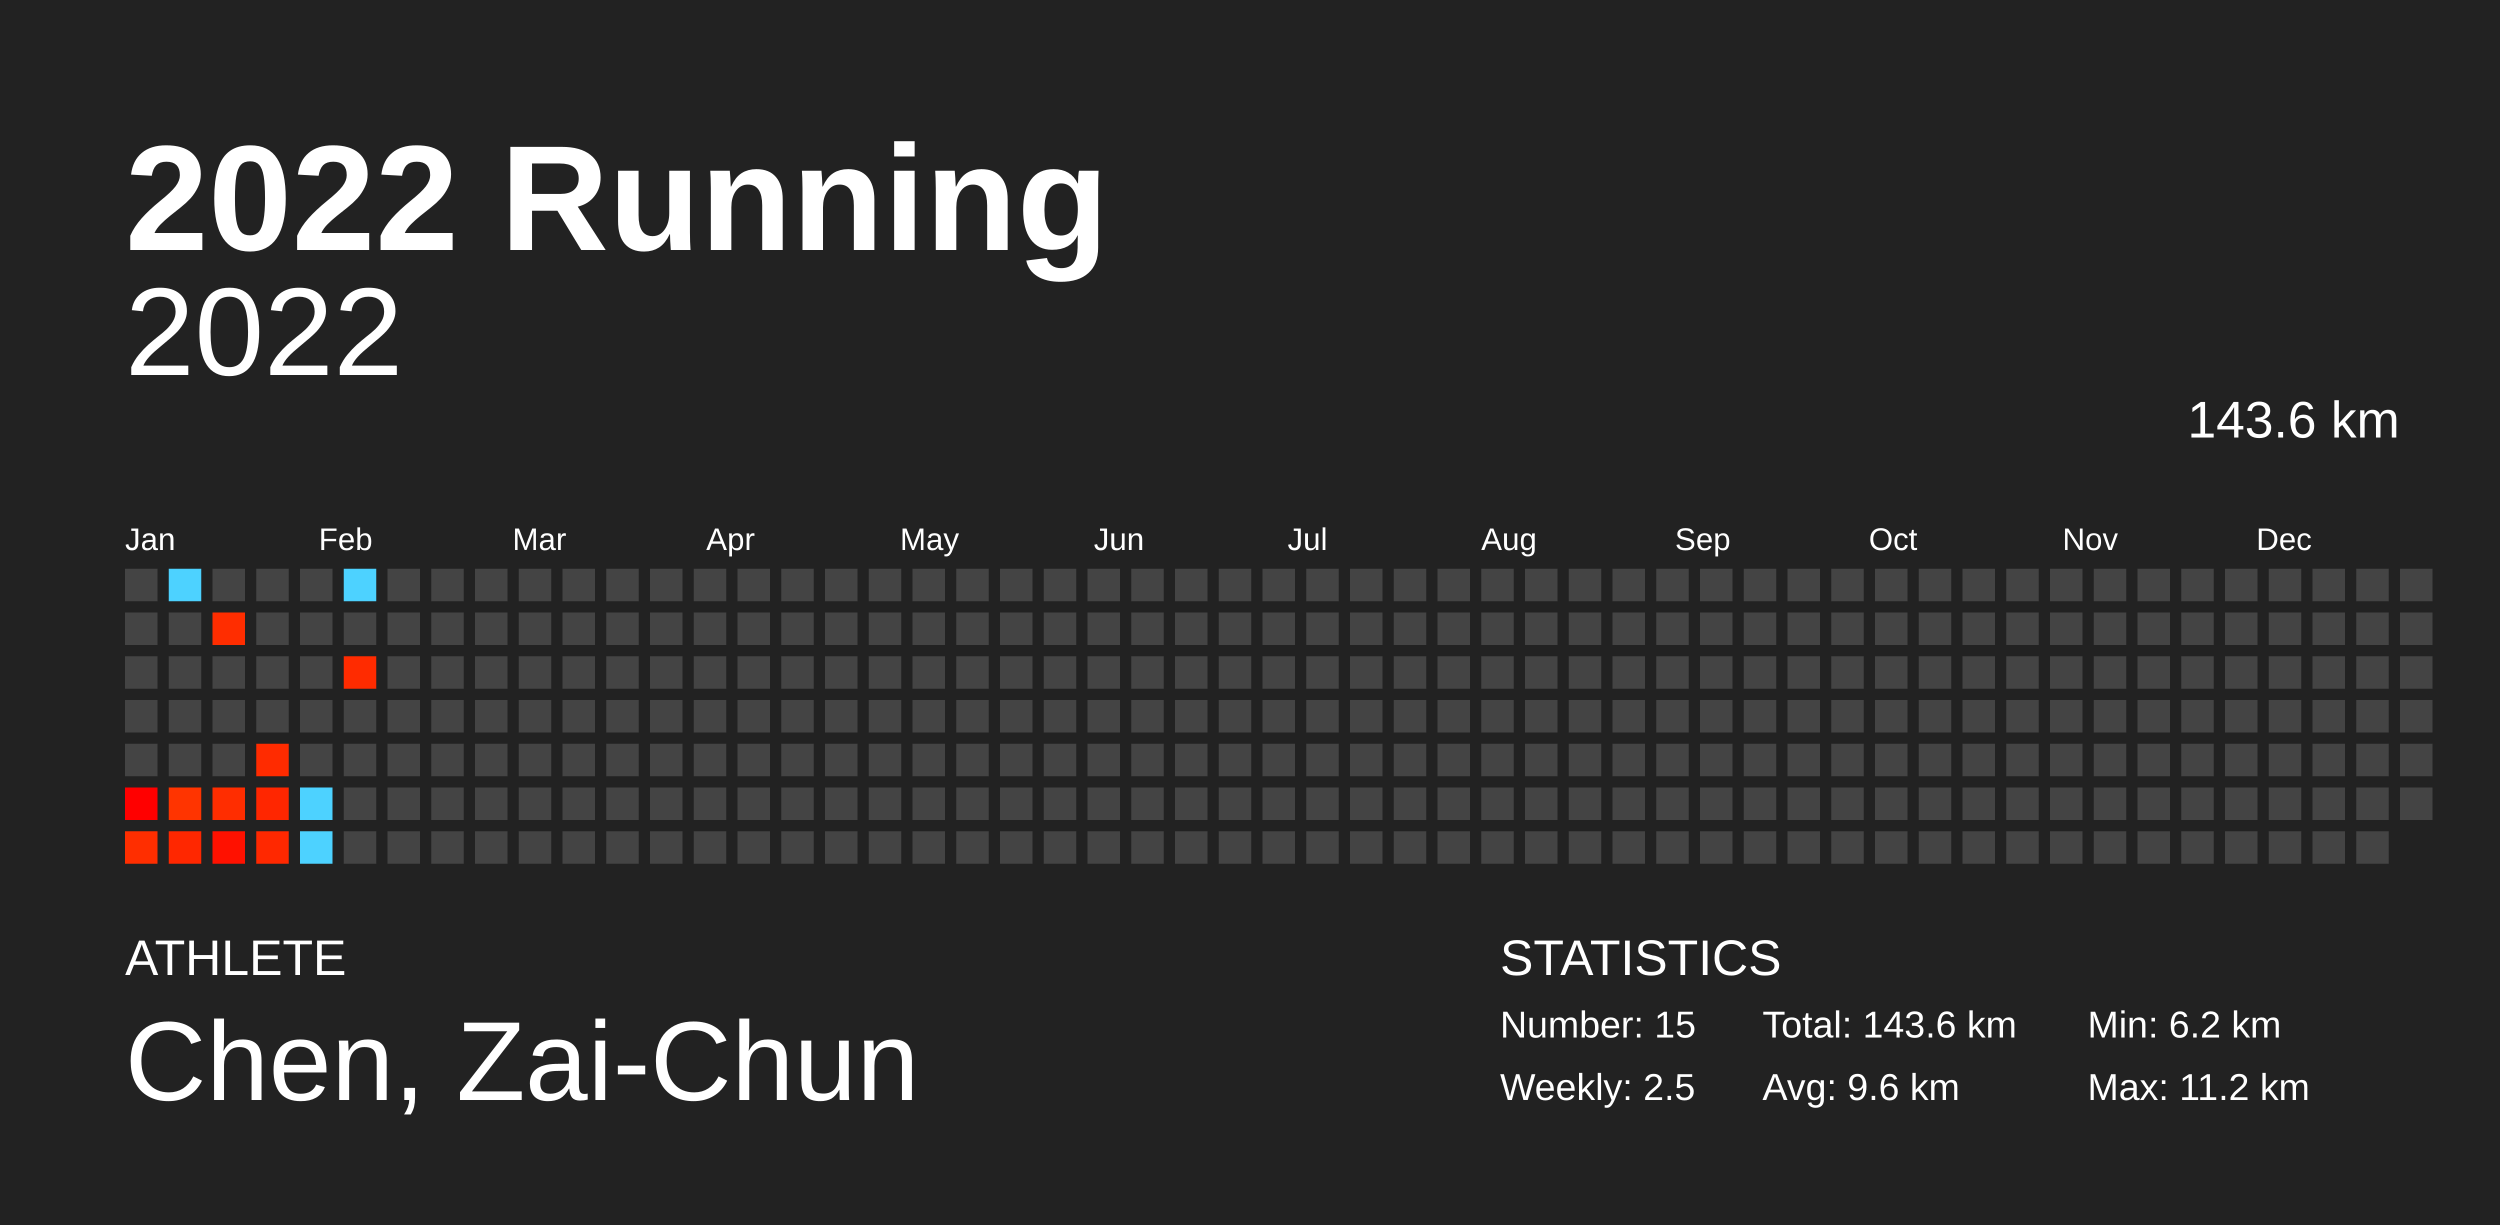
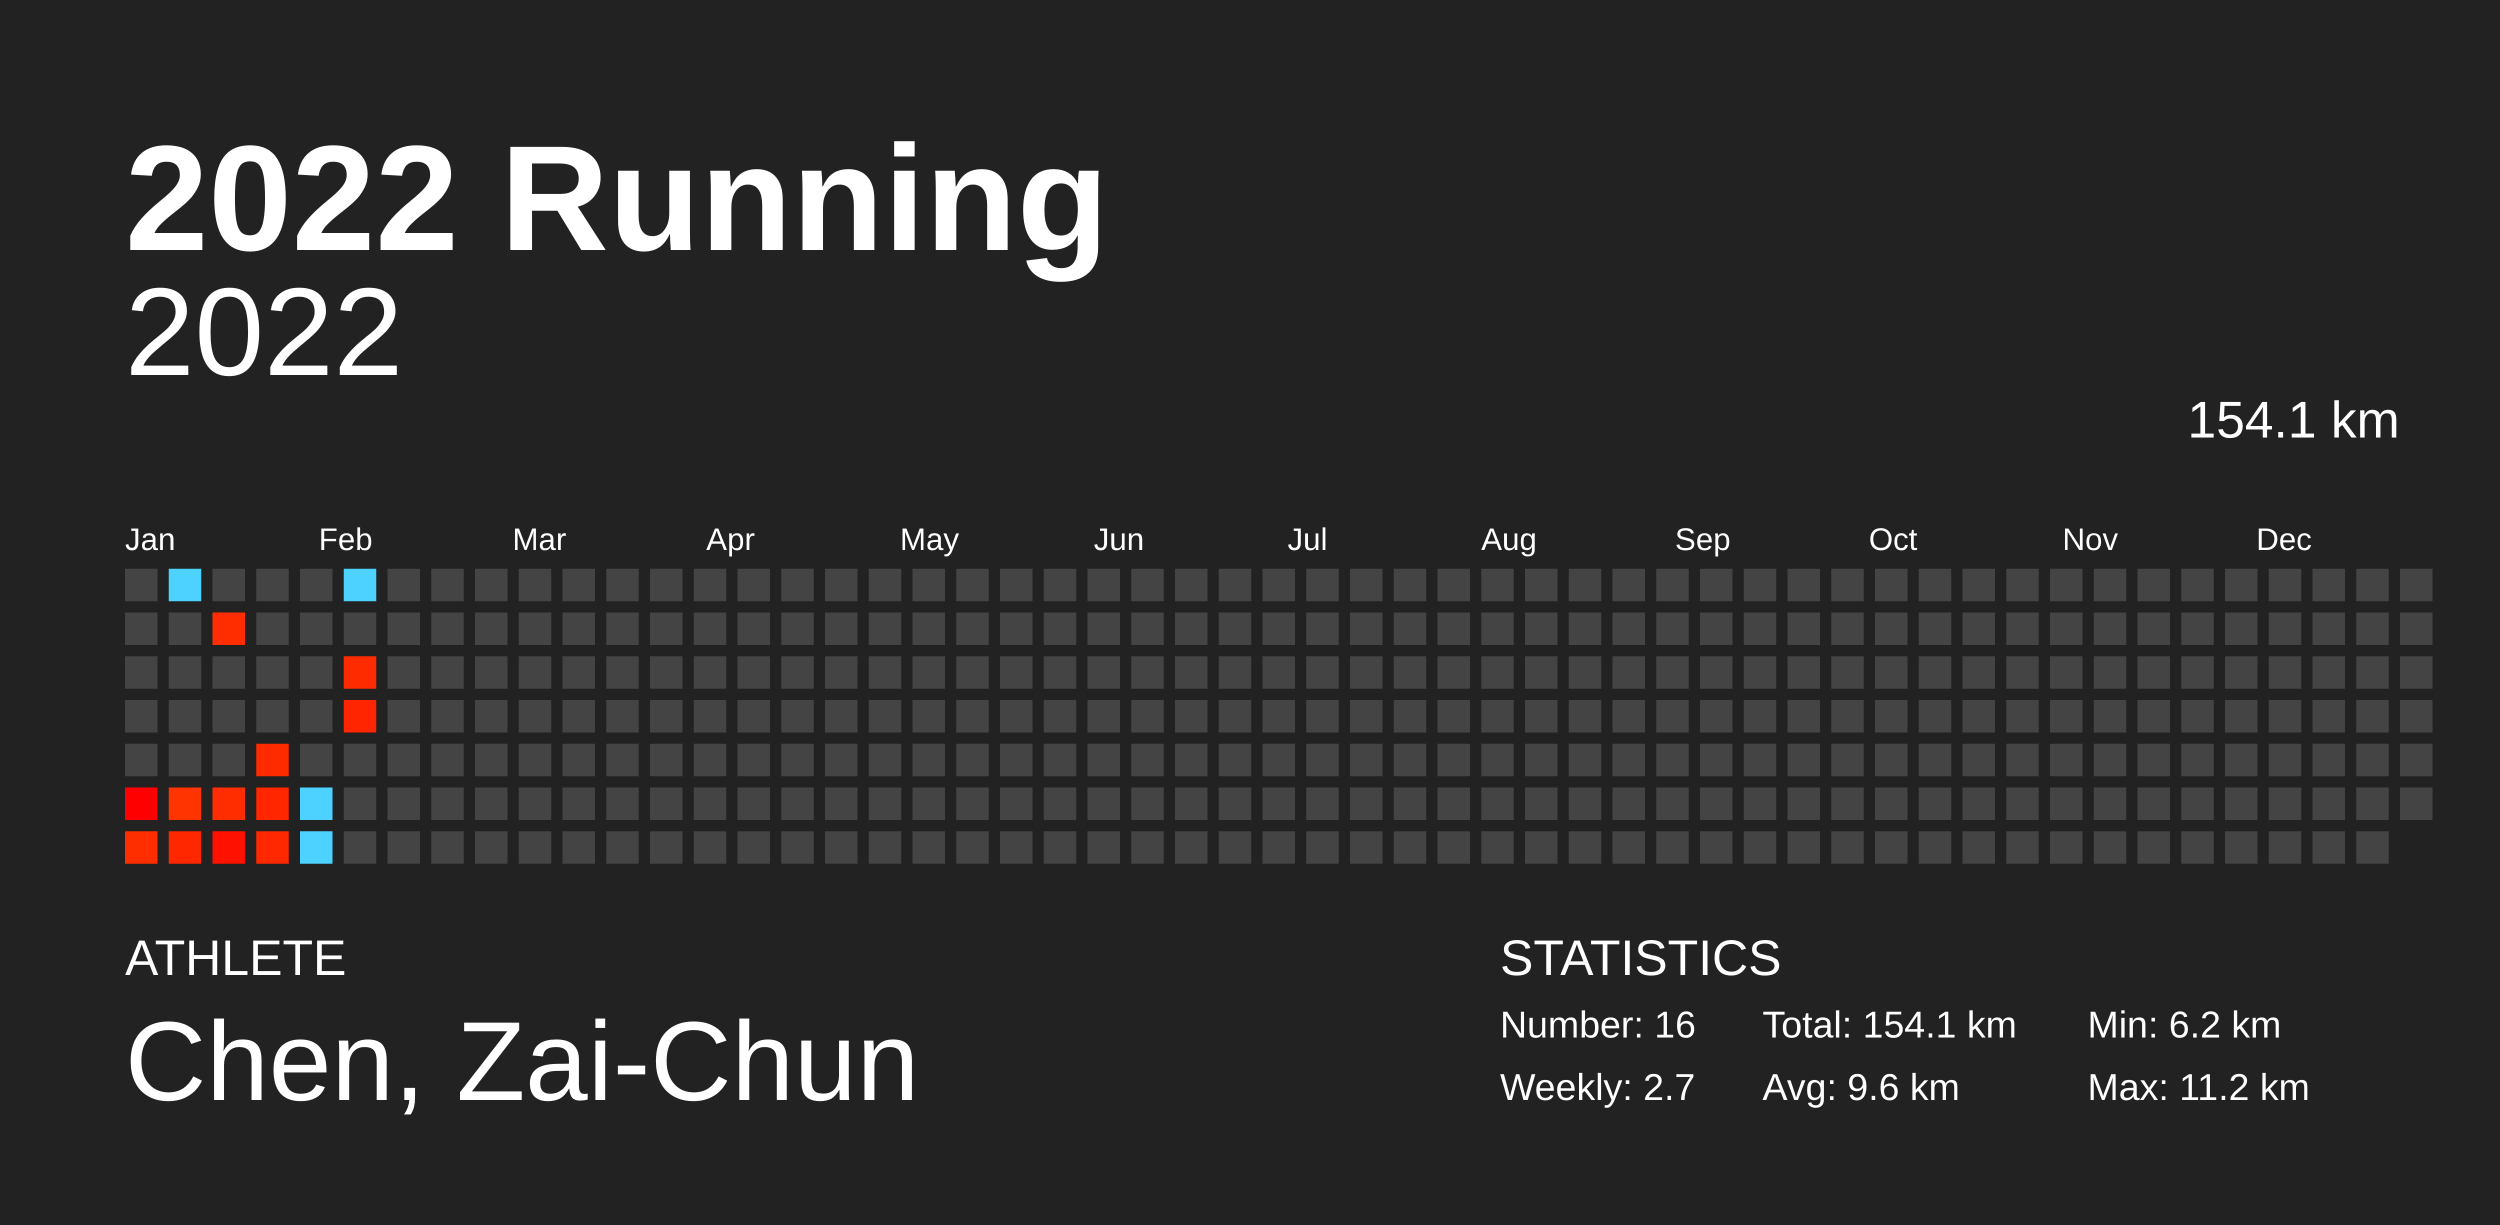
<svg xmlns="http://www.w3.org/2000/svg" baseProfile="full" height="98mm" version="1.1" viewBox="0,0,200,98" width="200mm">
  <defs />
  <rect fill="#222222" height="98" width="200" x="0" y="0" />
  <text fill="#FFFFFF" style="font-size:12px; font-family:Arial; font-weight:bold;" x="10" y="20">2022 Running</text>
  <text fill="#FFFFFF" style="font-size:4px; font-family:Arial" x="10" y="78">ATHLETE</text>
  <text fill="#FFFFFF" style="font-size:9px; font-family:Arial" x="10" y="88">Chen, Zai-Chun</text>
  <text fill="#FFFFFF" style="font-size:4px; font-family:Arial" x="120" y="78">STATISTICS</text>
-   <text fill="#FFFFFF" style="font-size:3px; font-family:Arial" x="120" y="83">Number: 15</text>
-   <text fill="#FFFFFF" style="font-size:3px; font-family:Arial" x="120" y="88">Weekly: 2.5</text>
-   <text fill="#FFFFFF" style="font-size:3px; font-family:Arial" x="141" y="83">Total: 143.6 km</text>
+   <text fill="#FFFFFF" style="font-size:3px; font-family:Arial" x="120" y="83">Number: 16</text>
+   <text fill="#FFFFFF" style="font-size:3px; font-family:Arial" x="120" y="88">Weekly: 2.7</text>
+   <text fill="#FFFFFF" style="font-size:3px; font-family:Arial" x="141" y="83">Total: 154.1 km</text>
  <text fill="#FFFFFF" style="font-size:3px; font-family:Arial" x="141" y="88">Avg: 9.6 km</text>
  <text fill="#FFFFFF" style="font-size:3px; font-family:Arial" x="167" y="83">Min: 6.2 km</text>
  <text fill="#FFFFFF" style="font-size:3px; font-family:Arial" x="167" y="88">Max: 11.2 km</text>
  <text alignment-baseline="hanging" fill="#FFFFFF" style="font-size:10.0px; font-family:Arial;" x="10" y="30">2022</text>
-   <text alignment-baseline="hanging" fill="#FFFFFF" style="font-size:4.125px; font-family:Arial;" x="175" y="35">143.6 km</text>
+   <text alignment-baseline="hanging" fill="#FFFFFF" style="font-size:4.125px; font-family:Arial;" x="175" y="35">154.1 km</text>
  <text fill="#FFFFFF" style="font-size:2.5px; font-family:Arial" x="10.0" y="44">Jan</text>
  <text fill="#FFFFFF" style="font-size:2.5px; font-family:Arial" x="25.5" y="44">Feb</text>
  <text fill="#FFFFFF" style="font-size:2.5px; font-family:Arial" x="41.0" y="44">Mar</text>
  <text fill="#FFFFFF" style="font-size:2.5px; font-family:Arial" x="56.5" y="44">Apr</text>
  <text fill="#FFFFFF" style="font-size:2.5px; font-family:Arial" x="72.0" y="44">May</text>
  <text fill="#FFFFFF" style="font-size:2.5px; font-family:Arial" x="87.5" y="44">Jun</text>
  <text fill="#FFFFFF" style="font-size:2.5px; font-family:Arial" x="103.0" y="44">Jul</text>
  <text fill="#FFFFFF" style="font-size:2.5px; font-family:Arial" x="118.5" y="44">Aug</text>
  <text fill="#FFFFFF" style="font-size:2.5px; font-family:Arial" x="134.0" y="44">Sep</text>
  <text fill="#FFFFFF" style="font-size:2.5px; font-family:Arial" x="149.5" y="44">Oct</text>
  <text fill="#FFFFFF" style="font-size:2.5px; font-family:Arial" x="165.0" y="44">Nov</text>
  <text fill="#FFFFFF" style="font-size:2.5px; font-family:Arial" x="180.5" y="44">Dec</text>
  <rect fill="#444444" height="2.6" width="2.6" x="10.0" y="45.5" />
  <rect fill="#444444" height="2.6" width="2.6" x="10.0" y="49.0" />
  <rect fill="#444444" height="2.6" width="2.6" x="10.0" y="52.5" />
  <rect fill="#444444" height="2.6" width="2.6" x="10.0" y="56.0" />
  <rect fill="#444444" height="2.6" width="2.6" x="10.0" y="59.5" />
  <rect fill="#ff0000" height="2.6" width="2.6" x="10.0" y="63.0" />
  <rect fill="#ff2e00" height="2.6" width="2.6" x="10.0" y="66.5" />
  <rect fill="#4dd2ff" height="2.6" width="2.6" x="13.5" y="45.5" />
  <rect fill="#444444" height="2.6" width="2.6" x="13.5" y="49.0" />
  <rect fill="#444444" height="2.6" width="2.6" x="13.5" y="52.5" />
  <rect fill="#444444" height="2.6" width="2.6" x="13.5" y="56.0" />
  <rect fill="#444444" height="2.6" width="2.6" x="13.5" y="59.5" />
  <rect fill="#ff3400" height="2.6" width="2.6" x="13.5" y="63.0" />
  <rect fill="#ff2700" height="2.6" width="2.6" x="13.5" y="66.5" />
  <rect fill="#444444" height="2.6" width="2.6" x="17.0" y="45.5" />
  <rect fill="#ff2d00" height="2.6" width="2.6" x="17.0" y="49.0" />
  <rect fill="#444444" height="2.6" width="2.6" x="17.0" y="52.5" />
  <rect fill="#444444" height="2.6" width="2.6" x="17.0" y="56.0" />
  <rect fill="#444444" height="2.6" width="2.6" x="17.0" y="59.5" />
  <rect fill="#ff2d00" height="2.6" width="2.6" x="17.0" y="63.0" />
  <rect fill="#ff1100" height="2.6" width="2.6" x="17.0" y="66.5" />
  <rect fill="#444444" height="2.6" width="2.6" x="20.5" y="45.5" />
  <rect fill="#444444" height="2.6" width="2.6" x="20.5" y="49.0" />
  <rect fill="#444444" height="2.6" width="2.6" x="20.5" y="52.5" />
  <rect fill="#444444" height="2.6" width="2.6" x="20.5" y="56.0" />
  <rect fill="#ff2b00" height="2.6" width="2.6" x="20.5" y="59.5" />
  <rect fill="#ff2600" height="2.6" width="2.6" x="20.5" y="63.0" />
  <rect fill="#ff2800" height="2.6" width="2.6" x="20.5" y="66.5" />
  <rect fill="#444444" height="2.6" width="2.6" x="24.0" y="45.5" />
  <rect fill="#444444" height="2.6" width="2.6" x="24.0" y="49.0" />
  <rect fill="#444444" height="2.6" width="2.6" x="24.0" y="52.5" />
  <rect fill="#444444" height="2.6" width="2.6" x="24.0" y="56.0" />
  <rect fill="#444444" height="2.6" width="2.6" x="24.0" y="59.5" />
  <rect fill="#4dd2ff" height="2.6" width="2.6" x="24.0" y="63.0" />
  <rect fill="#4dd2ff" height="2.6" width="2.6" x="24.0" y="66.5" />
  <rect fill="#4dd2ff" height="2.6" width="2.6" x="27.5" y="45.5" />
  <rect fill="#444444" height="2.6" width="2.6" x="27.5" y="49.0" />
  <rect fill="#ff2b00" height="2.6" width="2.6" x="27.5" y="52.5" />
-   <rect fill="#444444" height="2.6" width="2.6" x="27.5" y="56.0" />
+   <rect fill="#ff2500" height="2.6" width="2.6" x="27.5" y="56.0" />
  <rect fill="#444444" height="2.6" width="2.6" x="27.5" y="59.5" />
  <rect fill="#444444" height="2.6" width="2.6" x="27.5" y="63.0" />
  <rect fill="#444444" height="2.6" width="2.6" x="27.5" y="66.5" />
  <rect fill="#444444" height="2.6" width="2.6" x="31.0" y="45.5" />
  <rect fill="#444444" height="2.6" width="2.6" x="31.0" y="49.0" />
  <rect fill="#444444" height="2.6" width="2.6" x="31.0" y="52.5" />
  <rect fill="#444444" height="2.6" width="2.6" x="31.0" y="56.0" />
  <rect fill="#444444" height="2.6" width="2.6" x="31.0" y="59.5" />
  <rect fill="#444444" height="2.6" width="2.6" x="31.0" y="63.0" />
  <rect fill="#444444" height="2.6" width="2.6" x="31.0" y="66.5" />
  <rect fill="#444444" height="2.6" width="2.6" x="34.5" y="45.5" />
  <rect fill="#444444" height="2.6" width="2.6" x="34.5" y="49.0" />
  <rect fill="#444444" height="2.6" width="2.6" x="34.5" y="52.5" />
  <rect fill="#444444" height="2.6" width="2.6" x="34.5" y="56.0" />
  <rect fill="#444444" height="2.6" width="2.6" x="34.5" y="59.5" />
  <rect fill="#444444" height="2.6" width="2.6" x="34.5" y="63.0" />
  <rect fill="#444444" height="2.6" width="2.6" x="34.5" y="66.5" />
  <rect fill="#444444" height="2.6" width="2.6" x="38.0" y="45.5" />
  <rect fill="#444444" height="2.6" width="2.6" x="38.0" y="49.0" />
  <rect fill="#444444" height="2.6" width="2.6" x="38.0" y="52.5" />
  <rect fill="#444444" height="2.6" width="2.6" x="38.0" y="56.0" />
  <rect fill="#444444" height="2.6" width="2.6" x="38.0" y="59.5" />
  <rect fill="#444444" height="2.6" width="2.6" x="38.0" y="63.0" />
  <rect fill="#444444" height="2.6" width="2.6" x="38.0" y="66.5" />
  <rect fill="#444444" height="2.6" width="2.6" x="41.5" y="45.5" />
  <rect fill="#444444" height="2.6" width="2.6" x="41.5" y="49.0" />
  <rect fill="#444444" height="2.6" width="2.6" x="41.5" y="52.5" />
  <rect fill="#444444" height="2.6" width="2.6" x="41.5" y="56.0" />
  <rect fill="#444444" height="2.6" width="2.6" x="41.5" y="59.5" />
  <rect fill="#444444" height="2.6" width="2.6" x="41.5" y="63.0" />
  <rect fill="#444444" height="2.6" width="2.6" x="41.5" y="66.5" />
  <rect fill="#444444" height="2.6" width="2.6" x="45.0" y="45.5" />
  <rect fill="#444444" height="2.6" width="2.6" x="45.0" y="49.0" />
  <rect fill="#444444" height="2.6" width="2.6" x="45.0" y="52.5" />
  <rect fill="#444444" height="2.6" width="2.6" x="45.0" y="56.0" />
  <rect fill="#444444" height="2.6" width="2.6" x="45.0" y="59.5" />
  <rect fill="#444444" height="2.6" width="2.6" x="45.0" y="63.0" />
  <rect fill="#444444" height="2.6" width="2.6" x="45.0" y="66.5" />
  <rect fill="#444444" height="2.6" width="2.6" x="48.5" y="45.5" />
  <rect fill="#444444" height="2.6" width="2.6" x="48.5" y="49.0" />
  <rect fill="#444444" height="2.6" width="2.6" x="48.5" y="52.5" />
  <rect fill="#444444" height="2.6" width="2.6" x="48.5" y="56.0" />
  <rect fill="#444444" height="2.6" width="2.6" x="48.5" y="59.5" />
  <rect fill="#444444" height="2.6" width="2.6" x="48.5" y="63.0" />
  <rect fill="#444444" height="2.6" width="2.6" x="48.5" y="66.5" />
  <rect fill="#444444" height="2.6" width="2.6" x="52.0" y="45.5" />
  <rect fill="#444444" height="2.6" width="2.6" x="52.0" y="49.0" />
  <rect fill="#444444" height="2.6" width="2.6" x="52.0" y="52.5" />
  <rect fill="#444444" height="2.6" width="2.6" x="52.0" y="56.0" />
  <rect fill="#444444" height="2.6" width="2.6" x="52.0" y="59.5" />
  <rect fill="#444444" height="2.6" width="2.6" x="52.0" y="63.0" />
  <rect fill="#444444" height="2.6" width="2.6" x="52.0" y="66.5" />
  <rect fill="#444444" height="2.6" width="2.6" x="55.5" y="45.5" />
  <rect fill="#444444" height="2.6" width="2.6" x="55.5" y="49.0" />
  <rect fill="#444444" height="2.6" width="2.6" x="55.5" y="52.5" />
  <rect fill="#444444" height="2.6" width="2.6" x="55.5" y="56.0" />
  <rect fill="#444444" height="2.6" width="2.6" x="55.5" y="59.5" />
  <rect fill="#444444" height="2.6" width="2.6" x="55.5" y="63.0" />
  <rect fill="#444444" height="2.6" width="2.6" x="55.5" y="66.5" />
  <rect fill="#444444" height="2.6" width="2.6" x="59.0" y="45.5" />
  <rect fill="#444444" height="2.6" width="2.6" x="59.0" y="49.0" />
  <rect fill="#444444" height="2.6" width="2.6" x="59.0" y="52.5" />
  <rect fill="#444444" height="2.6" width="2.6" x="59.0" y="56.0" />
  <rect fill="#444444" height="2.6" width="2.6" x="59.0" y="59.5" />
  <rect fill="#444444" height="2.6" width="2.6" x="59.0" y="63.0" />
  <rect fill="#444444" height="2.6" width="2.6" x="59.0" y="66.5" />
  <rect fill="#444444" height="2.6" width="2.6" x="62.5" y="45.5" />
  <rect fill="#444444" height="2.6" width="2.6" x="62.5" y="49.0" />
  <rect fill="#444444" height="2.6" width="2.6" x="62.5" y="52.5" />
  <rect fill="#444444" height="2.6" width="2.6" x="62.5" y="56.0" />
  <rect fill="#444444" height="2.6" width="2.6" x="62.5" y="59.5" />
  <rect fill="#444444" height="2.6" width="2.6" x="62.5" y="63.0" />
  <rect fill="#444444" height="2.6" width="2.6" x="62.5" y="66.5" />
  <rect fill="#444444" height="2.6" width="2.6" x="66.0" y="45.5" />
  <rect fill="#444444" height="2.6" width="2.6" x="66.0" y="49.0" />
  <rect fill="#444444" height="2.6" width="2.6" x="66.0" y="52.5" />
  <rect fill="#444444" height="2.6" width="2.6" x="66.0" y="56.0" />
  <rect fill="#444444" height="2.6" width="2.6" x="66.0" y="59.5" />
  <rect fill="#444444" height="2.6" width="2.6" x="66.0" y="63.0" />
  <rect fill="#444444" height="2.6" width="2.6" x="66.0" y="66.5" />
  <rect fill="#444444" height="2.6" width="2.6" x="69.5" y="45.5" />
  <rect fill="#444444" height="2.6" width="2.6" x="69.5" y="49.0" />
  <rect fill="#444444" height="2.6" width="2.6" x="69.5" y="52.5" />
  <rect fill="#444444" height="2.6" width="2.6" x="69.5" y="56.0" />
  <rect fill="#444444" height="2.6" width="2.6" x="69.5" y="59.5" />
  <rect fill="#444444" height="2.6" width="2.6" x="69.5" y="63.0" />
  <rect fill="#444444" height="2.6" width="2.6" x="69.5" y="66.5" />
  <rect fill="#444444" height="2.6" width="2.6" x="73.0" y="45.5" />
  <rect fill="#444444" height="2.6" width="2.6" x="73.0" y="49.0" />
  <rect fill="#444444" height="2.6" width="2.6" x="73.0" y="52.5" />
  <rect fill="#444444" height="2.6" width="2.6" x="73.0" y="56.0" />
  <rect fill="#444444" height="2.6" width="2.6" x="73.0" y="59.5" />
  <rect fill="#444444" height="2.6" width="2.6" x="73.0" y="63.0" />
  <rect fill="#444444" height="2.6" width="2.6" x="73.0" y="66.5" />
  <rect fill="#444444" height="2.6" width="2.6" x="76.5" y="45.5" />
  <rect fill="#444444" height="2.6" width="2.6" x="76.5" y="49.0" />
  <rect fill="#444444" height="2.6" width="2.6" x="76.5" y="52.5" />
  <rect fill="#444444" height="2.6" width="2.6" x="76.5" y="56.0" />
  <rect fill="#444444" height="2.6" width="2.6" x="76.5" y="59.5" />
  <rect fill="#444444" height="2.6" width="2.6" x="76.5" y="63.0" />
  <rect fill="#444444" height="2.6" width="2.6" x="76.5" y="66.5" />
  <rect fill="#444444" height="2.6" width="2.6" x="80.0" y="45.5" />
  <rect fill="#444444" height="2.6" width="2.6" x="80.0" y="49.0" />
  <rect fill="#444444" height="2.6" width="2.6" x="80.0" y="52.5" />
  <rect fill="#444444" height="2.6" width="2.6" x="80.0" y="56.0" />
  <rect fill="#444444" height="2.6" width="2.6" x="80.0" y="59.5" />
  <rect fill="#444444" height="2.6" width="2.6" x="80.0" y="63.0" />
  <rect fill="#444444" height="2.6" width="2.6" x="80.0" y="66.5" />
  <rect fill="#444444" height="2.6" width="2.6" x="83.5" y="45.5" />
  <rect fill="#444444" height="2.6" width="2.6" x="83.5" y="49.0" />
  <rect fill="#444444" height="2.6" width="2.6" x="83.5" y="52.5" />
  <rect fill="#444444" height="2.6" width="2.6" x="83.5" y="56.0" />
  <rect fill="#444444" height="2.6" width="2.6" x="83.5" y="59.5" />
  <rect fill="#444444" height="2.6" width="2.6" x="83.5" y="63.0" />
  <rect fill="#444444" height="2.6" width="2.6" x="83.5" y="66.5" />
  <rect fill="#444444" height="2.6" width="2.6" x="87.0" y="45.5" />
  <rect fill="#444444" height="2.6" width="2.6" x="87.0" y="49.0" />
  <rect fill="#444444" height="2.6" width="2.6" x="87.0" y="52.5" />
  <rect fill="#444444" height="2.6" width="2.6" x="87.0" y="56.0" />
  <rect fill="#444444" height="2.6" width="2.6" x="87.0" y="59.5" />
  <rect fill="#444444" height="2.6" width="2.6" x="87.0" y="63.0" />
  <rect fill="#444444" height="2.6" width="2.6" x="87.0" y="66.5" />
  <rect fill="#444444" height="2.6" width="2.6" x="90.5" y="45.5" />
  <rect fill="#444444" height="2.6" width="2.6" x="90.5" y="49.0" />
  <rect fill="#444444" height="2.6" width="2.6" x="90.5" y="52.5" />
  <rect fill="#444444" height="2.6" width="2.6" x="90.5" y="56.0" />
  <rect fill="#444444" height="2.6" width="2.6" x="90.5" y="59.5" />
  <rect fill="#444444" height="2.6" width="2.6" x="90.5" y="63.0" />
  <rect fill="#444444" height="2.6" width="2.6" x="90.5" y="66.5" />
  <rect fill="#444444" height="2.6" width="2.6" x="94.0" y="45.5" />
  <rect fill="#444444" height="2.6" width="2.6" x="94.0" y="49.0" />
  <rect fill="#444444" height="2.6" width="2.6" x="94.0" y="52.5" />
  <rect fill="#444444" height="2.6" width="2.6" x="94.0" y="56.0" />
  <rect fill="#444444" height="2.6" width="2.6" x="94.0" y="59.5" />
  <rect fill="#444444" height="2.6" width="2.6" x="94.0" y="63.0" />
  <rect fill="#444444" height="2.6" width="2.6" x="94.0" y="66.5" />
  <rect fill="#444444" height="2.6" width="2.6" x="97.5" y="45.5" />
  <rect fill="#444444" height="2.6" width="2.6" x="97.5" y="49.0" />
  <rect fill="#444444" height="2.6" width="2.6" x="97.5" y="52.5" />
  <rect fill="#444444" height="2.6" width="2.6" x="97.5" y="56.0" />
  <rect fill="#444444" height="2.6" width="2.6" x="97.5" y="59.5" />
  <rect fill="#444444" height="2.6" width="2.6" x="97.5" y="63.0" />
  <rect fill="#444444" height="2.6" width="2.6" x="97.5" y="66.5" />
  <rect fill="#444444" height="2.6" width="2.6" x="101.0" y="45.5" />
  <rect fill="#444444" height="2.6" width="2.6" x="101.0" y="49.0" />
  <rect fill="#444444" height="2.6" width="2.6" x="101.0" y="52.5" />
  <rect fill="#444444" height="2.6" width="2.6" x="101.0" y="56.0" />
  <rect fill="#444444" height="2.6" width="2.6" x="101.0" y="59.5" />
  <rect fill="#444444" height="2.6" width="2.6" x="101.0" y="63.0" />
  <rect fill="#444444" height="2.6" width="2.6" x="101.0" y="66.5" />
  <rect fill="#444444" height="2.6" width="2.6" x="104.5" y="45.5" />
  <rect fill="#444444" height="2.6" width="2.6" x="104.5" y="49.0" />
  <rect fill="#444444" height="2.6" width="2.6" x="104.5" y="52.5" />
  <rect fill="#444444" height="2.6" width="2.6" x="104.5" y="56.0" />
  <rect fill="#444444" height="2.6" width="2.6" x="104.5" y="59.5" />
  <rect fill="#444444" height="2.6" width="2.6" x="104.5" y="63.0" />
  <rect fill="#444444" height="2.6" width="2.6" x="104.5" y="66.5" />
  <rect fill="#444444" height="2.6" width="2.6" x="108.0" y="45.5" />
  <rect fill="#444444" height="2.6" width="2.6" x="108.0" y="49.0" />
  <rect fill="#444444" height="2.6" width="2.6" x="108.0" y="52.5" />
  <rect fill="#444444" height="2.6" width="2.6" x="108.0" y="56.0" />
  <rect fill="#444444" height="2.6" width="2.6" x="108.0" y="59.5" />
  <rect fill="#444444" height="2.6" width="2.6" x="108.0" y="63.0" />
  <rect fill="#444444" height="2.6" width="2.6" x="108.0" y="66.5" />
  <rect fill="#444444" height="2.6" width="2.6" x="111.5" y="45.5" />
  <rect fill="#444444" height="2.6" width="2.6" x="111.5" y="49.0" />
  <rect fill="#444444" height="2.6" width="2.6" x="111.5" y="52.5" />
  <rect fill="#444444" height="2.6" width="2.6" x="111.5" y="56.0" />
  <rect fill="#444444" height="2.6" width="2.6" x="111.5" y="59.5" />
  <rect fill="#444444" height="2.6" width="2.6" x="111.5" y="63.0" />
  <rect fill="#444444" height="2.6" width="2.6" x="111.5" y="66.5" />
  <rect fill="#444444" height="2.6" width="2.6" x="115.0" y="45.5" />
  <rect fill="#444444" height="2.6" width="2.6" x="115.0" y="49.0" />
  <rect fill="#444444" height="2.6" width="2.6" x="115.0" y="52.5" />
  <rect fill="#444444" height="2.6" width="2.6" x="115.0" y="56.0" />
  <rect fill="#444444" height="2.6" width="2.6" x="115.0" y="59.5" />
  <rect fill="#444444" height="2.6" width="2.6" x="115.0" y="63.0" />
  <rect fill="#444444" height="2.6" width="2.6" x="115.0" y="66.5" />
  <rect fill="#444444" height="2.6" width="2.6" x="118.5" y="45.5" />
  <rect fill="#444444" height="2.6" width="2.6" x="118.5" y="49.0" />
  <rect fill="#444444" height="2.6" width="2.6" x="118.5" y="52.5" />
  <rect fill="#444444" height="2.6" width="2.6" x="118.5" y="56.0" />
  <rect fill="#444444" height="2.6" width="2.6" x="118.5" y="59.5" />
  <rect fill="#444444" height="2.6" width="2.6" x="118.5" y="63.0" />
  <rect fill="#444444" height="2.6" width="2.6" x="118.5" y="66.5" />
  <rect fill="#444444" height="2.6" width="2.6" x="122.0" y="45.5" />
  <rect fill="#444444" height="2.6" width="2.6" x="122.0" y="49.0" />
  <rect fill="#444444" height="2.6" width="2.6" x="122.0" y="52.5" />
  <rect fill="#444444" height="2.6" width="2.6" x="122.0" y="56.0" />
  <rect fill="#444444" height="2.6" width="2.6" x="122.0" y="59.5" />
  <rect fill="#444444" height="2.6" width="2.6" x="122.0" y="63.0" />
  <rect fill="#444444" height="2.6" width="2.6" x="122.0" y="66.5" />
  <rect fill="#444444" height="2.6" width="2.6" x="125.5" y="45.5" />
  <rect fill="#444444" height="2.6" width="2.6" x="125.5" y="49.0" />
  <rect fill="#444444" height="2.6" width="2.6" x="125.5" y="52.5" />
  <rect fill="#444444" height="2.6" width="2.6" x="125.5" y="56.0" />
  <rect fill="#444444" height="2.6" width="2.6" x="125.5" y="59.5" />
  <rect fill="#444444" height="2.6" width="2.6" x="125.5" y="63.0" />
  <rect fill="#444444" height="2.6" width="2.6" x="125.5" y="66.5" />
  <rect fill="#444444" height="2.6" width="2.6" x="129.0" y="45.5" />
  <rect fill="#444444" height="2.6" width="2.6" x="129.0" y="49.0" />
  <rect fill="#444444" height="2.6" width="2.6" x="129.0" y="52.5" />
  <rect fill="#444444" height="2.6" width="2.6" x="129.0" y="56.0" />
  <rect fill="#444444" height="2.6" width="2.6" x="129.0" y="59.5" />
  <rect fill="#444444" height="2.6" width="2.6" x="129.0" y="63.0" />
  <rect fill="#444444" height="2.6" width="2.6" x="129.0" y="66.5" />
  <rect fill="#444444" height="2.6" width="2.6" x="132.5" y="45.5" />
  <rect fill="#444444" height="2.6" width="2.6" x="132.5" y="49.0" />
  <rect fill="#444444" height="2.6" width="2.6" x="132.5" y="52.5" />
  <rect fill="#444444" height="2.6" width="2.6" x="132.5" y="56.0" />
  <rect fill="#444444" height="2.6" width="2.6" x="132.5" y="59.5" />
  <rect fill="#444444" height="2.6" width="2.6" x="132.5" y="63.0" />
  <rect fill="#444444" height="2.6" width="2.6" x="132.5" y="66.5" />
  <rect fill="#444444" height="2.6" width="2.6" x="136.0" y="45.5" />
  <rect fill="#444444" height="2.6" width="2.6" x="136.0" y="49.0" />
  <rect fill="#444444" height="2.6" width="2.6" x="136.0" y="52.5" />
  <rect fill="#444444" height="2.6" width="2.6" x="136.0" y="56.0" />
  <rect fill="#444444" height="2.6" width="2.6" x="136.0" y="59.5" />
  <rect fill="#444444" height="2.6" width="2.6" x="136.0" y="63.0" />
  <rect fill="#444444" height="2.6" width="2.6" x="136.0" y="66.5" />
  <rect fill="#444444" height="2.6" width="2.6" x="139.5" y="45.5" />
  <rect fill="#444444" height="2.6" width="2.6" x="139.5" y="49.0" />
  <rect fill="#444444" height="2.6" width="2.6" x="139.5" y="52.5" />
  <rect fill="#444444" height="2.6" width="2.6" x="139.5" y="56.0" />
  <rect fill="#444444" height="2.6" width="2.6" x="139.5" y="59.5" />
  <rect fill="#444444" height="2.6" width="2.6" x="139.5" y="63.0" />
  <rect fill="#444444" height="2.6" width="2.6" x="139.5" y="66.5" />
  <rect fill="#444444" height="2.6" width="2.6" x="143.0" y="45.5" />
  <rect fill="#444444" height="2.6" width="2.6" x="143.0" y="49.0" />
  <rect fill="#444444" height="2.6" width="2.6" x="143.0" y="52.5" />
  <rect fill="#444444" height="2.6" width="2.6" x="143.0" y="56.0" />
  <rect fill="#444444" height="2.6" width="2.6" x="143.0" y="59.5" />
  <rect fill="#444444" height="2.6" width="2.6" x="143.0" y="63.0" />
  <rect fill="#444444" height="2.6" width="2.6" x="143.0" y="66.5" />
  <rect fill="#444444" height="2.6" width="2.6" x="146.5" y="45.5" />
  <rect fill="#444444" height="2.6" width="2.6" x="146.5" y="49.0" />
  <rect fill="#444444" height="2.6" width="2.6" x="146.5" y="52.5" />
  <rect fill="#444444" height="2.6" width="2.6" x="146.5" y="56.0" />
  <rect fill="#444444" height="2.6" width="2.6" x="146.5" y="59.5" />
  <rect fill="#444444" height="2.6" width="2.6" x="146.5" y="63.0" />
  <rect fill="#444444" height="2.6" width="2.6" x="146.5" y="66.5" />
  <rect fill="#444444" height="2.6" width="2.6" x="150.0" y="45.5" />
  <rect fill="#444444" height="2.6" width="2.6" x="150.0" y="49.0" />
  <rect fill="#444444" height="2.6" width="2.6" x="150.0" y="52.5" />
  <rect fill="#444444" height="2.6" width="2.6" x="150.0" y="56.0" />
  <rect fill="#444444" height="2.6" width="2.6" x="150.0" y="59.5" />
  <rect fill="#444444" height="2.6" width="2.6" x="150.0" y="63.0" />
  <rect fill="#444444" height="2.6" width="2.6" x="150.0" y="66.5" />
  <rect fill="#444444" height="2.6" width="2.6" x="153.5" y="45.5" />
  <rect fill="#444444" height="2.6" width="2.6" x="153.5" y="49.0" />
  <rect fill="#444444" height="2.6" width="2.6" x="153.5" y="52.5" />
  <rect fill="#444444" height="2.6" width="2.6" x="153.5" y="56.0" />
  <rect fill="#444444" height="2.6" width="2.6" x="153.5" y="59.5" />
  <rect fill="#444444" height="2.6" width="2.6" x="153.5" y="63.0" />
  <rect fill="#444444" height="2.6" width="2.6" x="153.5" y="66.5" />
  <rect fill="#444444" height="2.6" width="2.6" x="157.0" y="45.5" />
  <rect fill="#444444" height="2.6" width="2.6" x="157.0" y="49.0" />
  <rect fill="#444444" height="2.6" width="2.6" x="157.0" y="52.5" />
  <rect fill="#444444" height="2.6" width="2.6" x="157.0" y="56.0" />
  <rect fill="#444444" height="2.6" width="2.6" x="157.0" y="59.5" />
  <rect fill="#444444" height="2.6" width="2.6" x="157.0" y="63.0" />
  <rect fill="#444444" height="2.6" width="2.6" x="157.0" y="66.5" />
  <rect fill="#444444" height="2.6" width="2.6" x="160.5" y="45.5" />
  <rect fill="#444444" height="2.6" width="2.6" x="160.5" y="49.0" />
  <rect fill="#444444" height="2.6" width="2.6" x="160.5" y="52.5" />
  <rect fill="#444444" height="2.6" width="2.6" x="160.5" y="56.0" />
  <rect fill="#444444" height="2.6" width="2.6" x="160.5" y="59.5" />
  <rect fill="#444444" height="2.6" width="2.6" x="160.5" y="63.0" />
  <rect fill="#444444" height="2.6" width="2.6" x="160.5" y="66.5" />
  <rect fill="#444444" height="2.6" width="2.6" x="164.0" y="45.5" />
  <rect fill="#444444" height="2.6" width="2.6" x="164.0" y="49.0" />
  <rect fill="#444444" height="2.6" width="2.6" x="164.0" y="52.5" />
  <rect fill="#444444" height="2.6" width="2.6" x="164.0" y="56.0" />
  <rect fill="#444444" height="2.6" width="2.6" x="164.0" y="59.5" />
  <rect fill="#444444" height="2.6" width="2.6" x="164.0" y="63.0" />
  <rect fill="#444444" height="2.6" width="2.6" x="164.0" y="66.5" />
  <rect fill="#444444" height="2.6" width="2.6" x="167.5" y="45.5" />
  <rect fill="#444444" height="2.6" width="2.6" x="167.5" y="49.0" />
  <rect fill="#444444" height="2.6" width="2.6" x="167.5" y="52.5" />
  <rect fill="#444444" height="2.6" width="2.6" x="167.5" y="56.0" />
  <rect fill="#444444" height="2.6" width="2.6" x="167.5" y="59.5" />
  <rect fill="#444444" height="2.6" width="2.6" x="167.5" y="63.0" />
  <rect fill="#444444" height="2.6" width="2.6" x="167.5" y="66.5" />
  <rect fill="#444444" height="2.6" width="2.6" x="171.0" y="45.5" />
  <rect fill="#444444" height="2.6" width="2.6" x="171.0" y="49.0" />
  <rect fill="#444444" height="2.6" width="2.6" x="171.0" y="52.5" />
  <rect fill="#444444" height="2.6" width="2.6" x="171.0" y="56.0" />
  <rect fill="#444444" height="2.6" width="2.6" x="171.0" y="59.5" />
  <rect fill="#444444" height="2.6" width="2.6" x="171.0" y="63.0" />
  <rect fill="#444444" height="2.6" width="2.6" x="171.0" y="66.5" />
  <rect fill="#444444" height="2.6" width="2.6" x="174.5" y="45.5" />
  <rect fill="#444444" height="2.6" width="2.6" x="174.5" y="49.0" />
  <rect fill="#444444" height="2.6" width="2.6" x="174.5" y="52.5" />
  <rect fill="#444444" height="2.6" width="2.6" x="174.5" y="56.0" />
  <rect fill="#444444" height="2.6" width="2.6" x="174.5" y="59.5" />
  <rect fill="#444444" height="2.6" width="2.6" x="174.5" y="63.0" />
  <rect fill="#444444" height="2.6" width="2.6" x="174.5" y="66.5" />
  <rect fill="#444444" height="2.6" width="2.6" x="178.0" y="45.5" />
  <rect fill="#444444" height="2.6" width="2.6" x="178.0" y="49.0" />
  <rect fill="#444444" height="2.6" width="2.6" x="178.0" y="52.5" />
  <rect fill="#444444" height="2.6" width="2.6" x="178.0" y="56.0" />
  <rect fill="#444444" height="2.6" width="2.6" x="178.0" y="59.5" />
  <rect fill="#444444" height="2.6" width="2.6" x="178.0" y="63.0" />
  <rect fill="#444444" height="2.6" width="2.6" x="178.0" y="66.5" />
  <rect fill="#444444" height="2.6" width="2.6" x="181.5" y="45.5" />
  <rect fill="#444444" height="2.6" width="2.6" x="181.5" y="49.0" />
  <rect fill="#444444" height="2.6" width="2.6" x="181.5" y="52.5" />
  <rect fill="#444444" height="2.6" width="2.6" x="181.5" y="56.0" />
  <rect fill="#444444" height="2.6" width="2.6" x="181.5" y="59.5" />
  <rect fill="#444444" height="2.6" width="2.6" x="181.5" y="63.0" />
  <rect fill="#444444" height="2.6" width="2.6" x="181.5" y="66.5" />
  <rect fill="#444444" height="2.6" width="2.6" x="185.0" y="45.5" />
  <rect fill="#444444" height="2.6" width="2.6" x="185.0" y="49.0" />
  <rect fill="#444444" height="2.6" width="2.6" x="185.0" y="52.5" />
  <rect fill="#444444" height="2.6" width="2.6" x="185.0" y="56.0" />
  <rect fill="#444444" height="2.6" width="2.6" x="185.0" y="59.5" />
  <rect fill="#444444" height="2.6" width="2.6" x="185.0" y="63.0" />
  <rect fill="#444444" height="2.6" width="2.6" x="185.0" y="66.5" />
  <rect fill="#444444" height="2.6" width="2.6" x="188.5" y="45.5" />
  <rect fill="#444444" height="2.6" width="2.6" x="188.5" y="49.0" />
  <rect fill="#444444" height="2.6" width="2.6" x="188.5" y="52.5" />
  <rect fill="#444444" height="2.6" width="2.6" x="188.5" y="56.0" />
  <rect fill="#444444" height="2.6" width="2.6" x="188.5" y="59.5" />
  <rect fill="#444444" height="2.6" width="2.6" x="188.5" y="63.0" />
  <rect fill="#444444" height="2.6" width="2.6" x="188.5" y="66.5" />
  <rect fill="#444444" height="2.6" width="2.6" x="192.0" y="45.5" />
  <rect fill="#444444" height="2.6" width="2.6" x="192.0" y="49.0" />
  <rect fill="#444444" height="2.6" width="2.6" x="192.0" y="52.5" />
  <rect fill="#444444" height="2.6" width="2.6" x="192.0" y="56.0" />
  <rect fill="#444444" height="2.6" width="2.6" x="192.0" y="59.5" />
  <rect fill="#444444" height="2.6" width="2.6" x="192.0" y="63.0" />
</svg>
